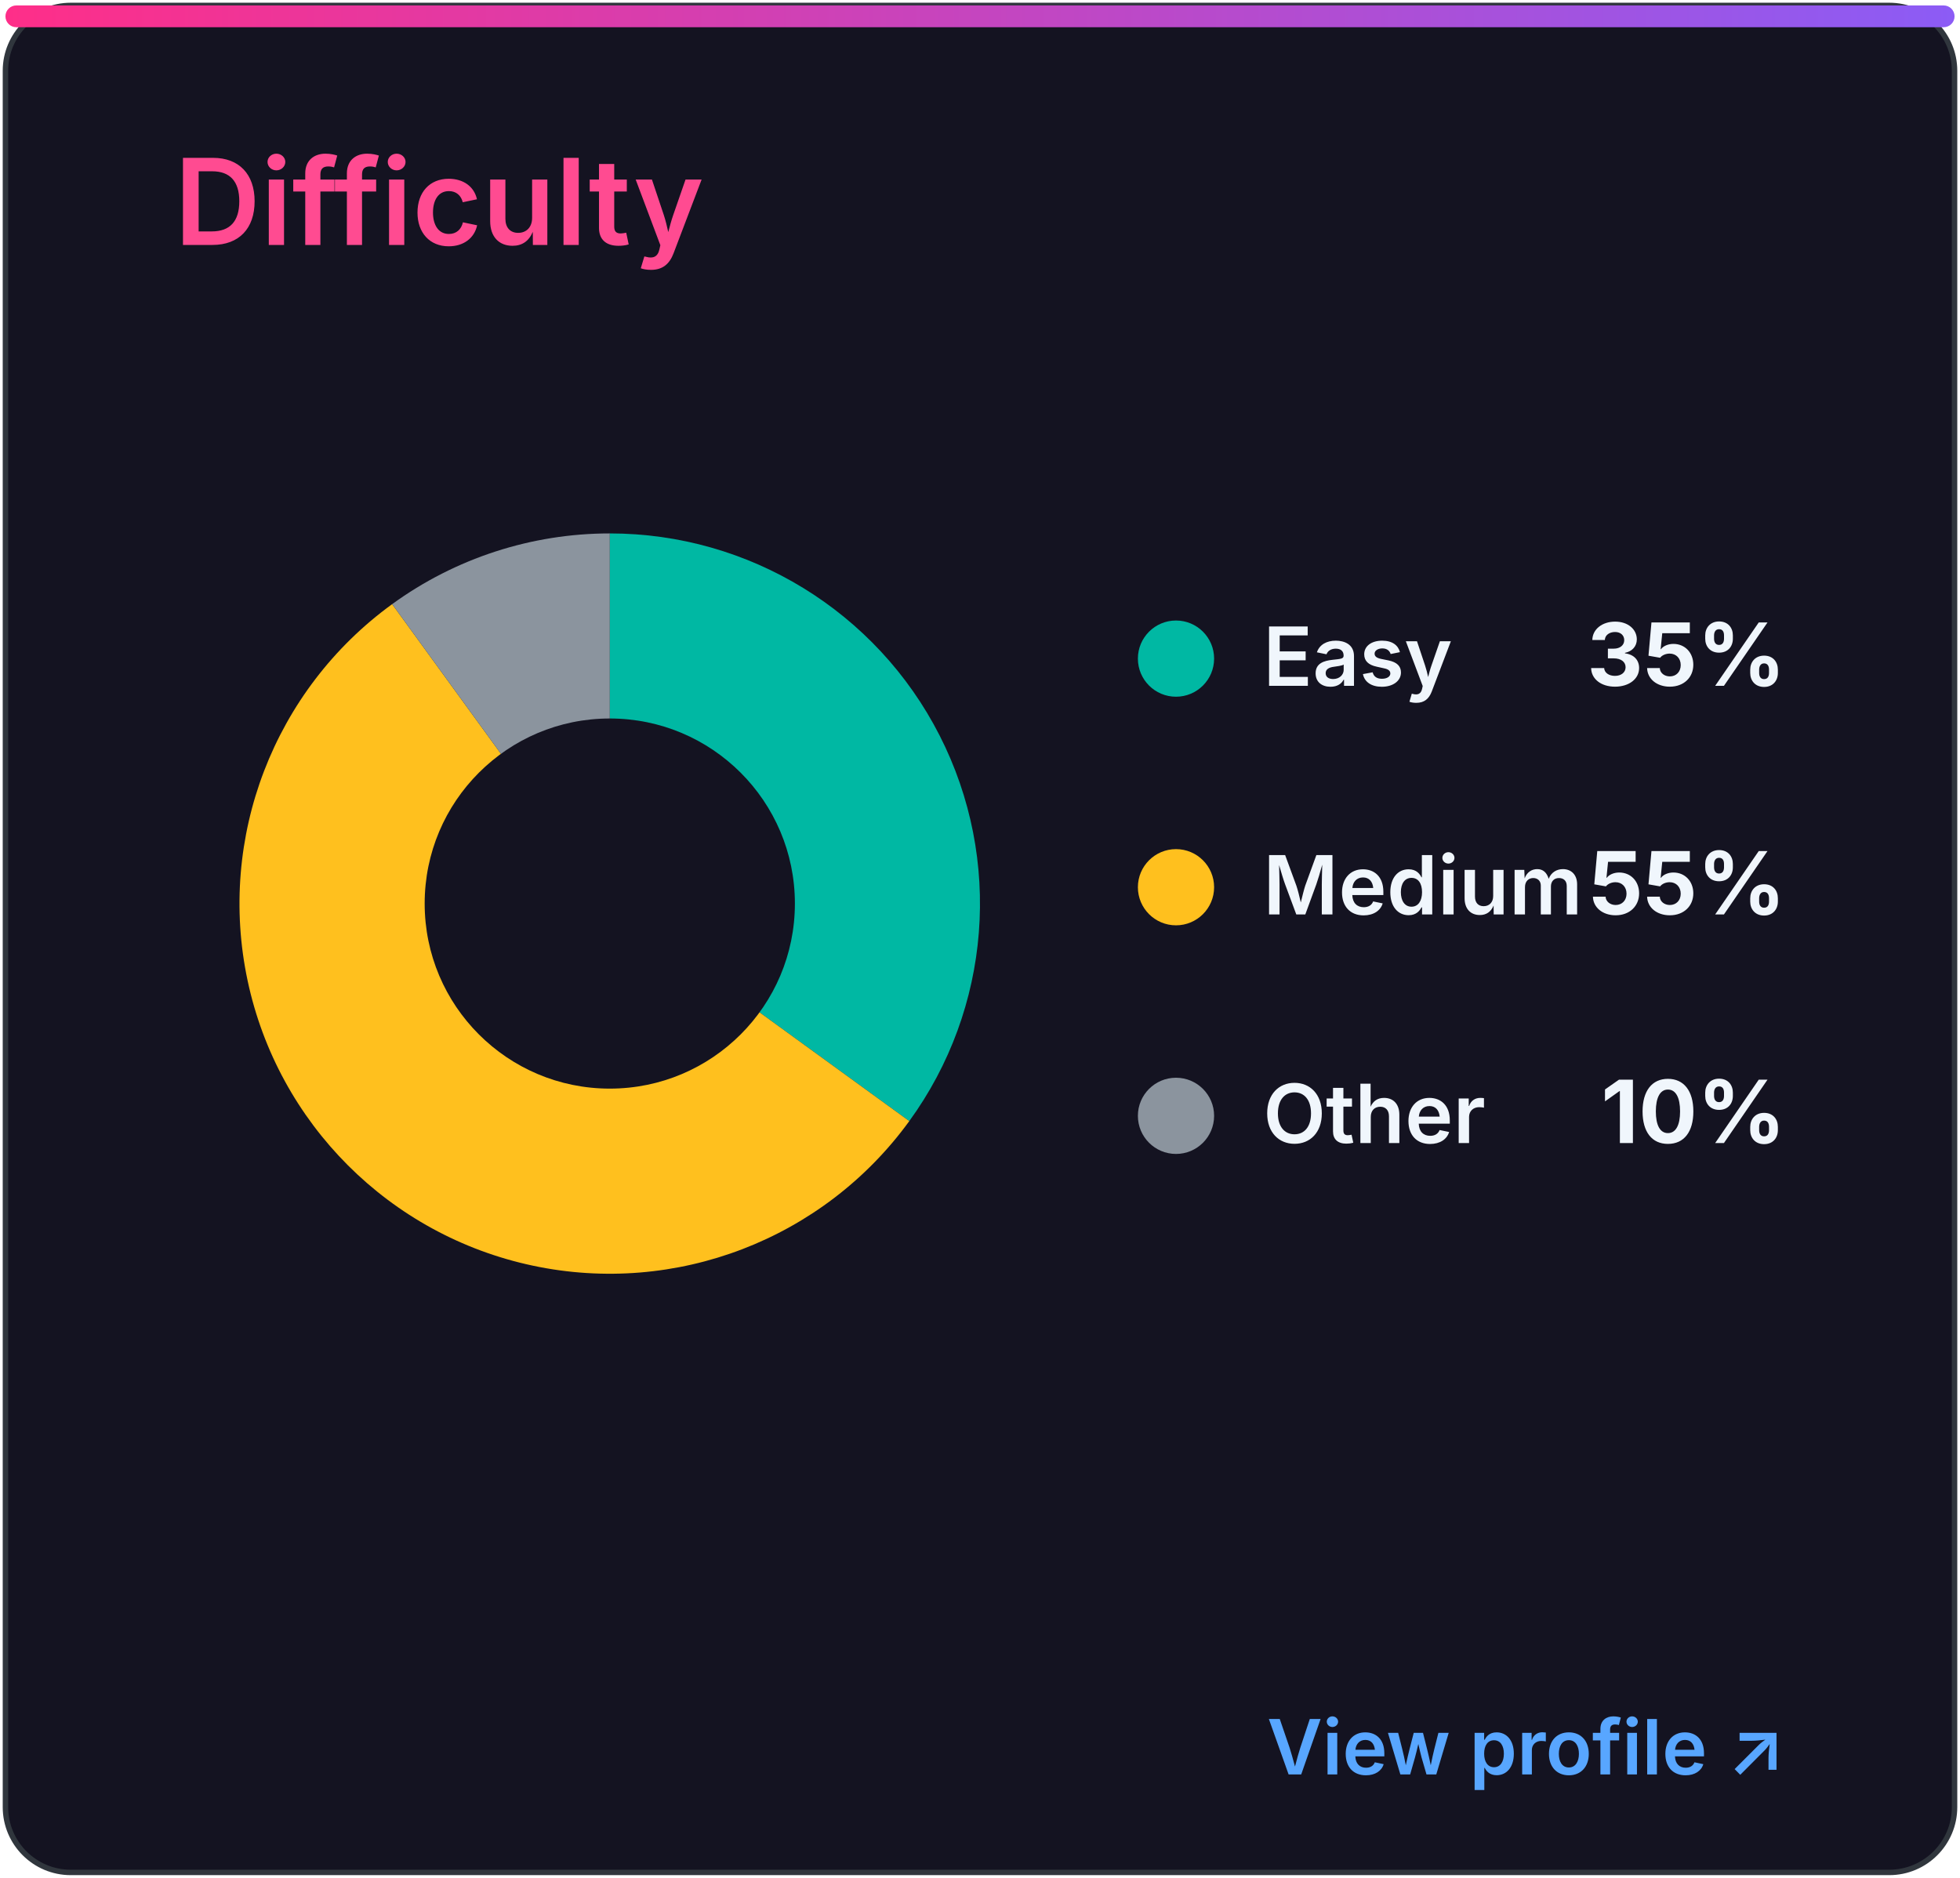
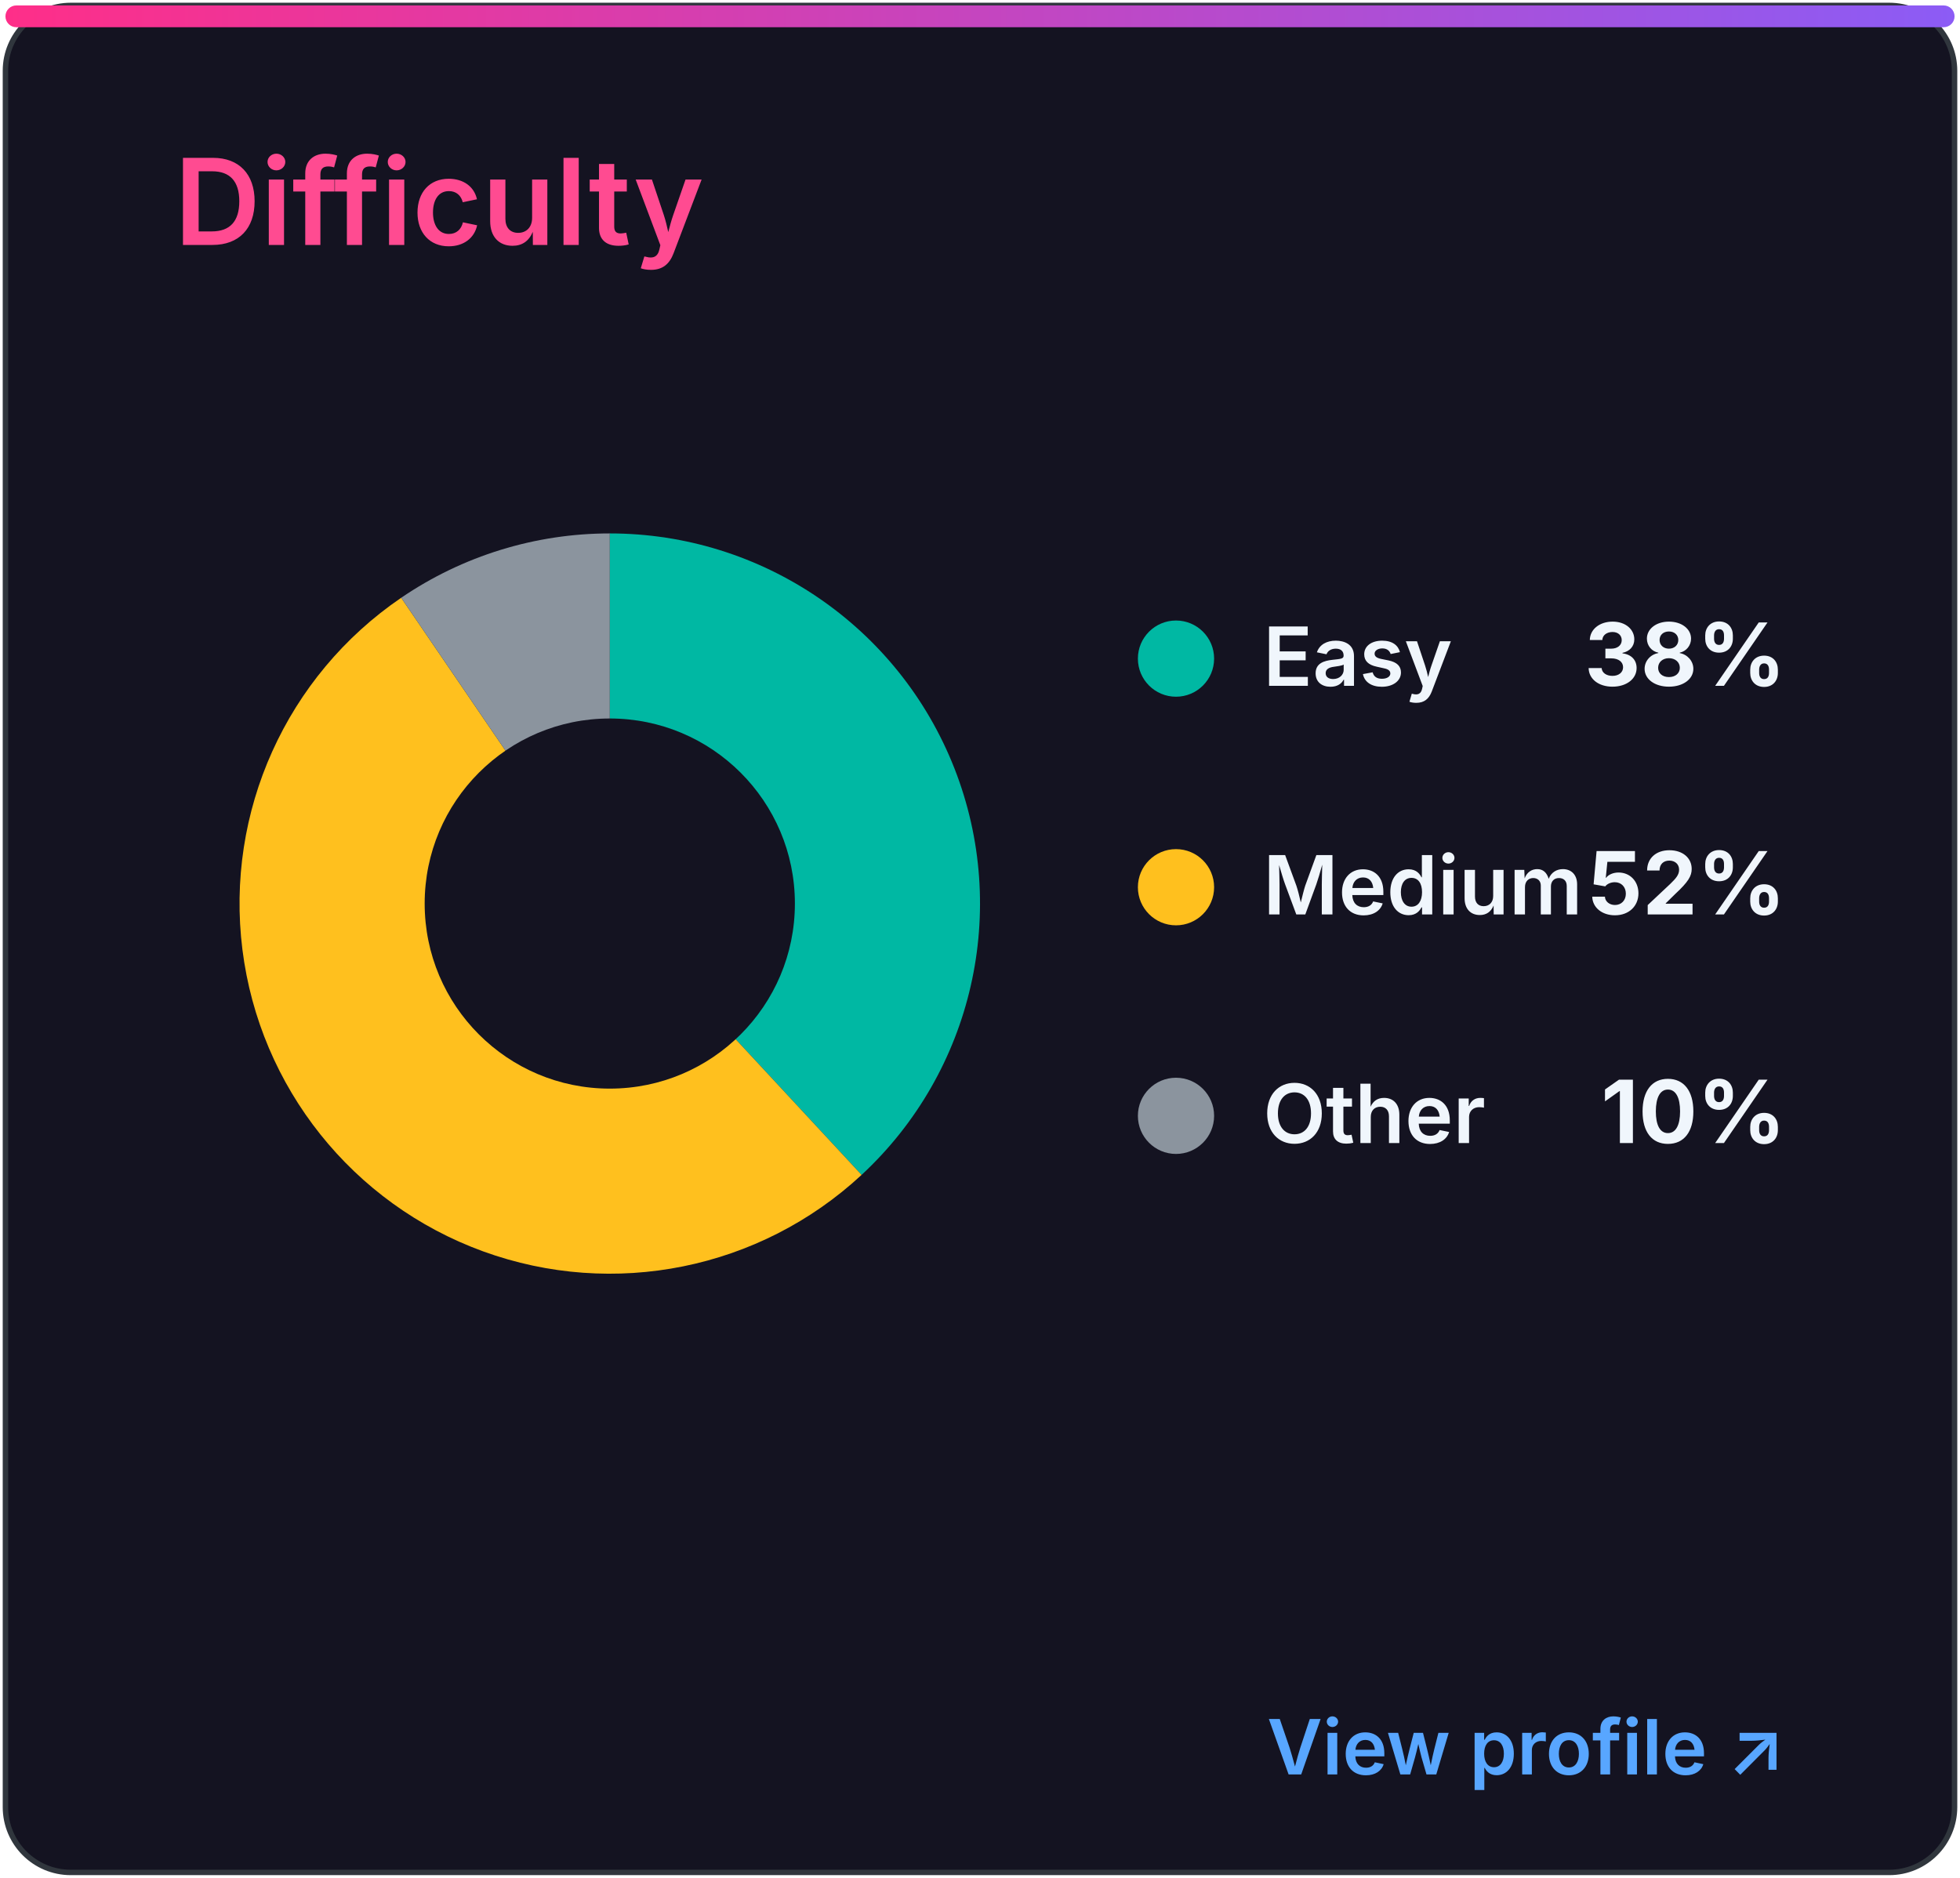
<svg xmlns="http://www.w3.org/2000/svg" width="360" height="345" viewBox="0 0 360 345" role="img" aria-labelledby="title desc">
  <defs>
    <linearGradient id="accent" x1="0" x2="1">
      <stop stop-color="#ff2e88" />
      <stop offset="1" stop-color="#8b5cf6" />
    </linearGradient>
    <clipPath id="bar">
      <rect x="32" y="82" width="296" height="8" rx="4" />
    </clipPath>
    <style>
.heading{font:600 22px -apple-system,BlinkMacSystemFont,'Segoe UI',sans-serif;fill:#ff4b91}
.eyebrow{font:600 10px -apple-system,BlinkMacSystemFont,'Segoe UI',sans-serif;letter-spacing:1.2px;fill:#8b949e}
.total{font:700 52px -apple-system,BlinkMacSystemFont,'Segoe UI',sans-serif;fill:#f0f6fc}
.metric{font:600 15px -apple-system,BlinkMacSystemFont,'Segoe UI',sans-serif;fill:#f0f6fc}
.count{font:700 16px -apple-system,BlinkMacSystemFont,'Segoe UI',sans-serif;fill:#f0f6fc}
.muted{font:500 13px -apple-system,BlinkMacSystemFont,'Segoe UI',sans-serif;fill:#8b949e}
.language{font:700 31px -apple-system,BlinkMacSystemFont,'Segoe UI',sans-serif;fill:#f0f6fc}
.link{font:600 14px -apple-system,BlinkMacSystemFont,'Segoe UI',sans-serif;fill:#58a6ff}
</style>
  </defs>
  <rect x="1" y="1" width="358" height="343" rx="12" fill="#141321" stroke="#30363d" />
  <rect x="1" y="1" width="358" height="4" rx="2" fill="url(#accent)" />
  <text x="32" y="45" class="heading">Difficulty</text>
-   <path d="M 112 166 L 112.00 98.00 A 68 68 0 0 1 167.01 205.97 Z" fill="#00b8a3" />
-   <path d="M 112 166 L 167.01 205.97 A 68 68 0 1 1 72.03 110.99 Z" fill="#ffc01e" />
-   <path d="M 112 166 L 72.03 110.99 A 68 68 0 0 1 112.00 98.00 Z" fill="#8b949e" />
+   <path d="M 112 166 L 112.00 98.00 A 68 68 0 0 1 158.25 215.85 Z" fill="#00b8a3" />
+   <path d="M 112 166 L 158.25 215.85 A 68 68 0 1 1 73.69 109.82 Z" fill="#ffc01e" />
+   <path d="M 112 166 L 73.69 109.82 A 68 68 0 0 1 112.00 98.00 Z" fill="#8b949e" />
  <circle cx="112" cy="166" r="34" fill="#141321" />
  <circle cx="216" cy="121" r="7" fill="#00b8a3" />
  <text x="232" y="126" class="metric">Easy</text>
-   <text x="328" y="126" class="count" text-anchor="end">35%</text>
+   <text x="328" y="126" class="count" text-anchor="end">38%</text>
  <circle cx="216" cy="163" r="7" fill="#ffc01e" />
  <text x="232" y="168" class="metric">Medium</text>
-   <text x="328" y="168" class="count" text-anchor="end">55%</text>
+   <text x="328" y="168" class="count" text-anchor="end">52%</text>
  <circle cx="216" cy="205" r="7" fill="#8b949e" />
  <text x="232" y="210" class="metric">Other</text>
  <text x="328" y="210" class="count" text-anchor="end">10%</text>
  <text x="328" y="326" class="link" text-anchor="end">View profile ↗</text>
</svg>
